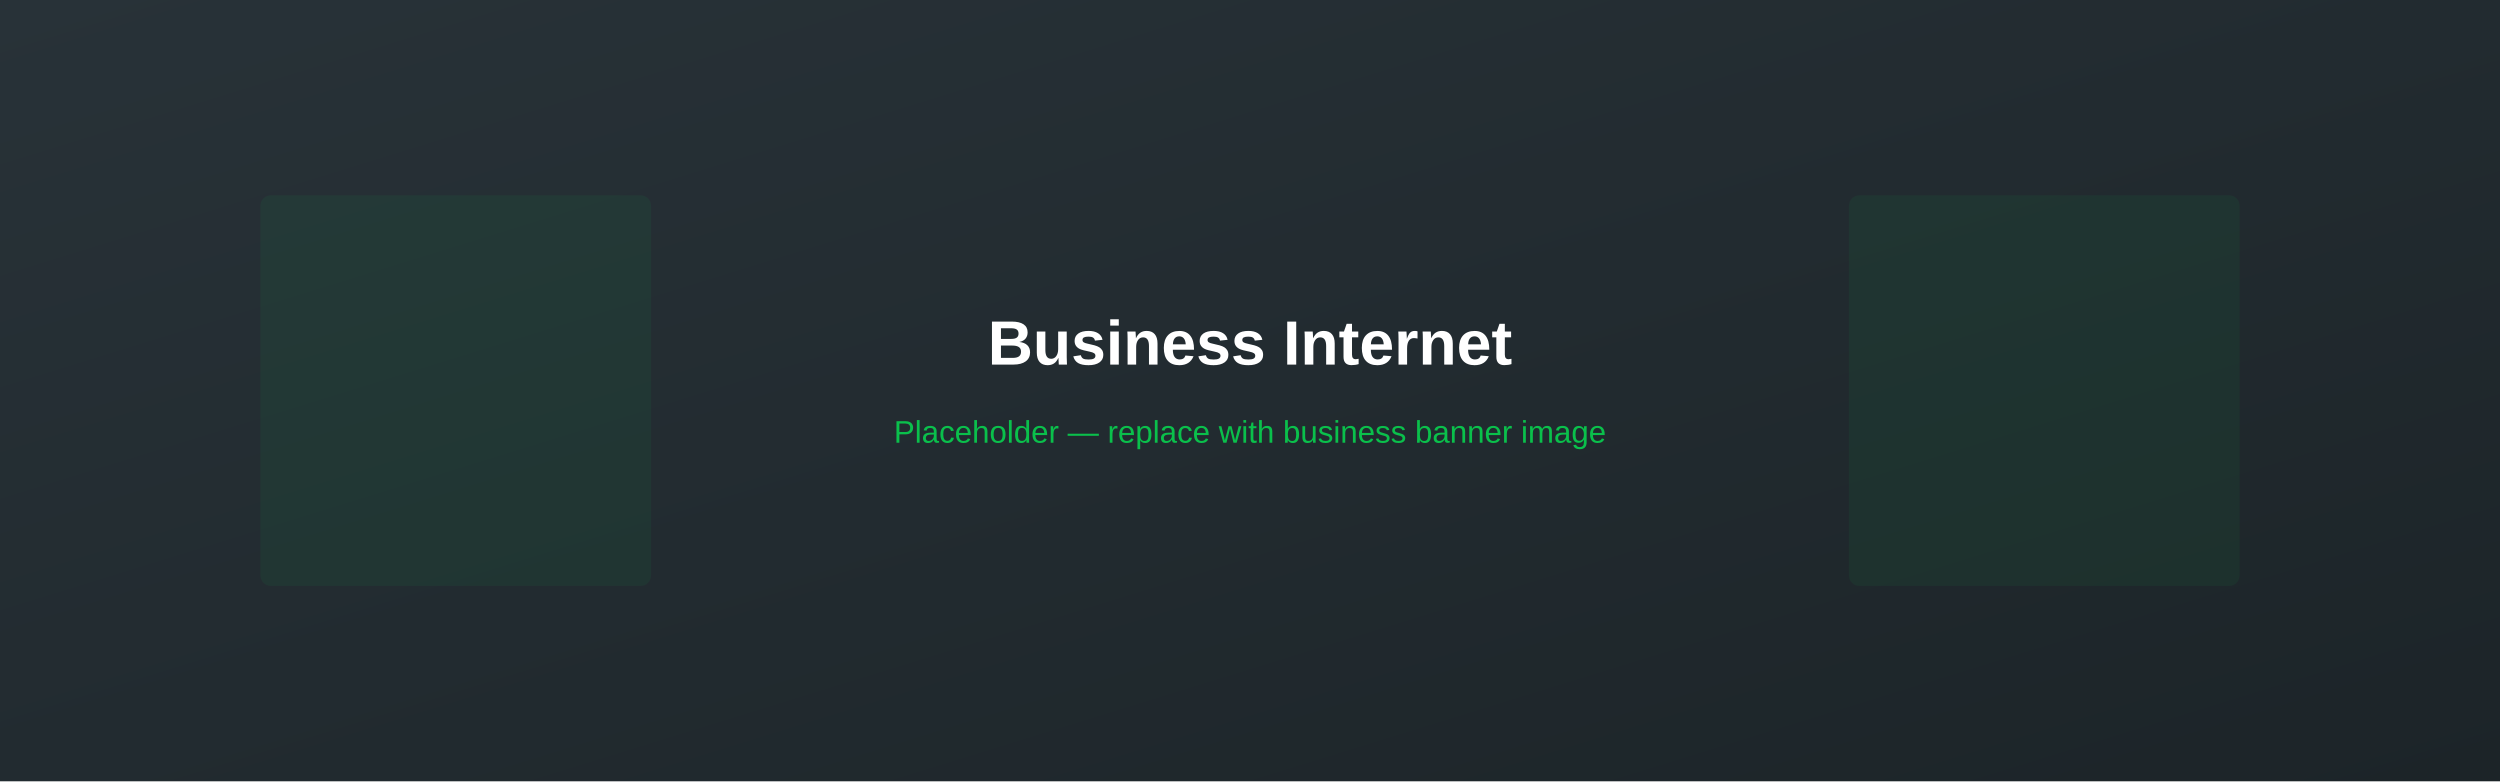
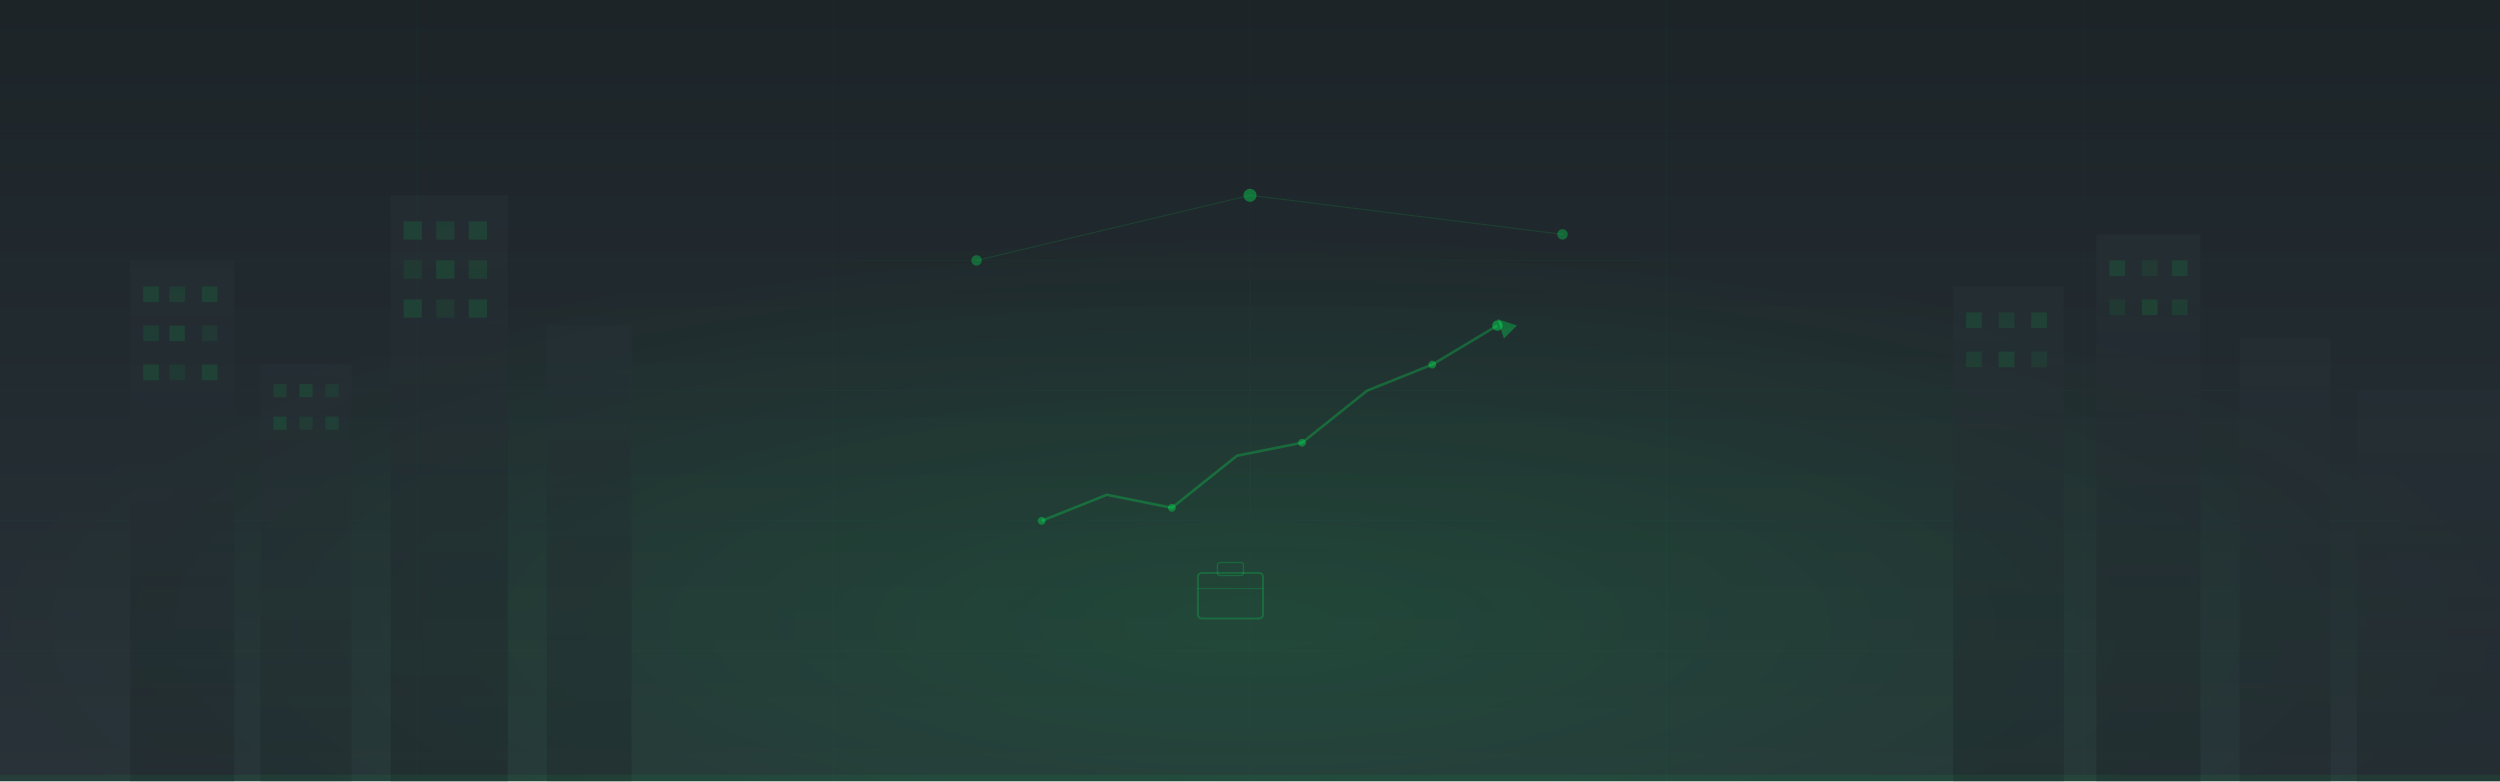
<svg xmlns="http://www.w3.org/2000/svg" viewBox="0 0 1920 600">
  <defs>
-     <linearGradient id="hero-business-bg" x1="0%" y1="0%" x2="100%" y2="100%">
-       <stop offset="0%" style="stop-color:#283238" />
-       <stop offset="100%" style="stop-color:#1C2428" />
+     <linearGradient id="bz-bg" x1="0%" y1="0%" x2="0%" y2="100%">
+       <stop offset="0%" stop-color="#1C2428" />
+       <stop offset="100%" stop-color="#283238" />
    </linearGradient>
+     <linearGradient id="bz-bldg" x1="0%" y1="0%" x2="0%" y2="100%">
+       <stop offset="0%" stop-color="#283238" />
+       <stop offset="100%" stop-color="#1C2428" />
+     </linearGradient>
+     <radialGradient id="bz-glow" cx="50%" cy="80%" r="50%">
+       <stop offset="0%" stop-color="#00FF57" stop-opacity="0.12" />
+       <stop offset="100%" stop-color="#00FF57" stop-opacity="0" />
+     </radialGradient>
  </defs>
-   <rect width="1920" height="600" fill="url(#hero-business-bg)" />
-   <rect x="200" y="150" width="300" height="300" rx="8" fill="#00FF57" opacity="0.05" />
-   <rect x="1420" y="150" width="300" height="300" rx="8" fill="#00FF57" opacity="0.05" />
-   <text x="960" y="280" font-family="Arial, sans-serif" font-weight="bold" font-size="48" fill="#ffffff" text-anchor="middle">Business Internet</text>
-   <text x="960" y="340" font-family="Arial, sans-serif" font-size="24" fill="#00FF57" text-anchor="middle" opacity="0.7">Placeholder — replace with business banner image</text>
+   <rect width="1920" height="600" fill="url(#bz-bg)" />
+   <rect width="1920" height="600" fill="url(#bz-glow)" />
+   <line x1="0" y1="100" x2="1920" y2="100" stroke="#00FF57" stroke-width="0.3" opacity="0.05" />
+   <line x1="0" y1="200" x2="1920" y2="200" stroke="#00FF57" stroke-width="0.3" opacity="0.05" />
+   <line x1="0" y1="300" x2="1920" y2="300" stroke="#00FF57" stroke-width="0.3" opacity="0.05" />
+   <line x1="0" y1="400" x2="1920" y2="400" stroke="#00FF57" stroke-width="0.3" opacity="0.05" />
+   <line x1="0" y1="500" x2="1920" y2="500" stroke="#00FF57" stroke-width="0.3" opacity="0.05" />
+   <line x1="320" y1="0" x2="320" y2="600" stroke="#00FF57" stroke-width="0.3" opacity="0.05" />
+   <line x1="640" y1="0" x2="640" y2="600" stroke="#00FF57" stroke-width="0.3" opacity="0.05" />
+   <line x1="960" y1="0" x2="960" y2="600" stroke="#00FF57" stroke-width="0.3" opacity="0.05" />
+   <line x1="1280" y1="0" x2="1280" y2="600" stroke="#00FF57" stroke-width="0.3" opacity="0.05" />
+   <line x1="1600" y1="0" x2="1600" y2="600" stroke="#00FF57" stroke-width="0.3" opacity="0.05" />
+   <rect x="100" y="200" width="80" height="400" fill="url(#bz-bldg)" opacity="0.4" />
+   <rect x="110" y="220" width="12" height="12" fill="#00FF57" opacity="0.1" />
+   <rect x="130" y="220" width="12" height="12" fill="#00FF57" opacity="0.08" />
+   <rect x="155" y="220" width="12" height="12" fill="#00FF57" opacity="0.1" />
+   <rect x="110" y="250" width="12" height="12" fill="#00FF57" opacity="0.08" />
+   <rect x="130" y="250" width="12" height="12" fill="#00FF57" opacity="0.1" />
+   <rect x="155" y="250" width="12" height="12" fill="#00FF57" opacity="0.06" />
+   <rect x="110" y="280" width="12" height="12" fill="#00FF57" opacity="0.1" />
+   <rect x="130" y="280" width="12" height="12" fill="#00FF57" opacity="0.06" />
+   <rect x="155" y="280" width="12" height="12" fill="#00FF57" opacity="0.1" />
+   <rect x="200" y="280" width="70" height="320" fill="url(#bz-bldg)" opacity="0.35" />
+   <rect x="210" y="295" width="10" height="10" fill="#00FF57" opacity="0.08" />
+   <rect x="230" y="295" width="10" height="10" fill="#00FF57" opacity="0.1" />
+   <rect x="250" y="295" width="10" height="10" fill="#00FF57" opacity="0.06" />
+   <rect x="210" y="320" width="10" height="10" fill="#00FF57" opacity="0.1" />
+   <rect x="230" y="320" width="10" height="10" fill="#00FF57" opacity="0.06" />
+   <rect x="250" y="320" width="10" height="10" fill="#00FF57" opacity="0.08" />
+   <rect x="300" y="150" width="90" height="450" fill="url(#bz-bldg)" opacity="0.45" />
+   <rect x="310" y="170" width="14" height="14" fill="#00FF57" opacity="0.1" />
+   <rect x="335" y="170" width="14" height="14" fill="#00FF57" opacity="0.08" />
+   <rect x="360" y="170" width="14" height="14" fill="#00FF57" opacity="0.1" />
+   <rect x="310" y="200" width="14" height="14" fill="#00FF57" opacity="0.06" />
+   <rect x="335" y="200" width="14" height="14" fill="#00FF57" opacity="0.1" />
+   <rect x="360" y="200" width="14" height="14" fill="#00FF57" opacity="0.08" />
+   <rect x="310" y="230" width="14" height="14" fill="#00FF57" opacity="0.1" />
+   <rect x="335" y="230" width="14" height="14" fill="#00FF57" opacity="0.06" />
+   <rect x="360" y="230" width="14" height="14" fill="#00FF57" opacity="0.1" />
+   <rect x="420" y="250" width="65" height="350" fill="url(#bz-bldg)" opacity="0.38" />
+   <rect x="1500" y="220" width="85" height="380" fill="url(#bz-bldg)" opacity="0.42" />
+   <rect x="1510" y="240" width="12" height="12" fill="#00FF57" opacity="0.1" />
+   <rect x="1535" y="240" width="12" height="12" fill="#00FF57" opacity="0.08" />
+   <rect x="1560" y="240" width="12" height="12" fill="#00FF57" opacity="0.1" />
+   <rect x="1510" y="270" width="12" height="12" fill="#00FF57" opacity="0.08" />
+   <rect x="1535" y="270" width="12" height="12" fill="#00FF57" opacity="0.1" />
+   <rect x="1560" y="270" width="12" height="12" fill="#00FF57" opacity="0.06" />
+   <rect x="1610" y="180" width="80" height="420" fill="url(#bz-bldg)" opacity="0.45" />
+   <rect x="1620" y="200" width="12" height="12" fill="#00FF57" opacity="0.1" />
+   <rect x="1645" y="200" width="12" height="12" fill="#00FF57" opacity="0.06" />
+   <rect x="1668" y="200" width="12" height="12" fill="#00FF57" opacity="0.1" />
+   <rect x="1620" y="230" width="12" height="12" fill="#00FF57" opacity="0.06" />
+   <rect x="1645" y="230" width="12" height="12" fill="#00FF57" opacity="0.1" />
+   <rect x="1668" y="230" width="12" height="12" fill="#00FF57" opacity="0.08" />
+   <rect x="1720" y="260" width="70" height="340" fill="url(#bz-bldg)" opacity="0.38" />
+   <rect x="1810" y="300" width="110" height="300" fill="url(#bz-bldg)" opacity="0.35" />
+   <polyline points="800,400 850,380 900,390 950,350 1000,340 1050,300 1100,280 1150,250" fill="none" stroke="#00FF57" stroke-width="2" opacity="0.25" />
+   <circle cx="800" cy="400" r="3" fill="#00FF57" opacity="0.35" />
+   <circle cx="900" cy="390" r="3" fill="#00FF57" opacity="0.35" />
+   <circle cx="1000" cy="340" r="3" fill="#00FF57" opacity="0.35" />
+   <circle cx="1100" cy="280" r="3" fill="#00FF57" opacity="0.35" />
+   <circle cx="1150" cy="250" r="4" fill="#00FF57" opacity="0.4" />
+   <polygon points="1150,245 1165,250 1155,260" fill="#00FF57" opacity="0.3" />
+   <rect x="920" y="440" width="50" height="35" rx="3" fill="none" stroke="#00FF57" stroke-width="1.5" opacity="0.2" />
+   <rect x="935" y="432" width="20" height="10" rx="2" fill="none" stroke="#00FF57" stroke-width="1" opacity="0.2" />
+   <line x1="920" y1="452" x2="970" y2="452" stroke="#00FF57" stroke-width="0.8" opacity="0.15" />
+   <circle cx="750" cy="200" r="4" fill="#00FF57" opacity="0.3" />
+   <circle cx="1200" cy="180" r="4" fill="#00FF57" opacity="0.3" />
+   <circle cx="960" cy="150" r="5" fill="#00FF57" opacity="0.35" />
+   <line x1="750" y1="200" x2="960" y2="150" stroke="#00FF57" stroke-width="0.8" opacity="0.12" />
+   <line x1="960" y1="150" x2="1200" y2="180" stroke="#00FF57" stroke-width="0.8" opacity="0.12" />
+   <rect x="0" y="595" width="1920" height="5" fill="#00FF57" opacity="0.06" />
</svg>
